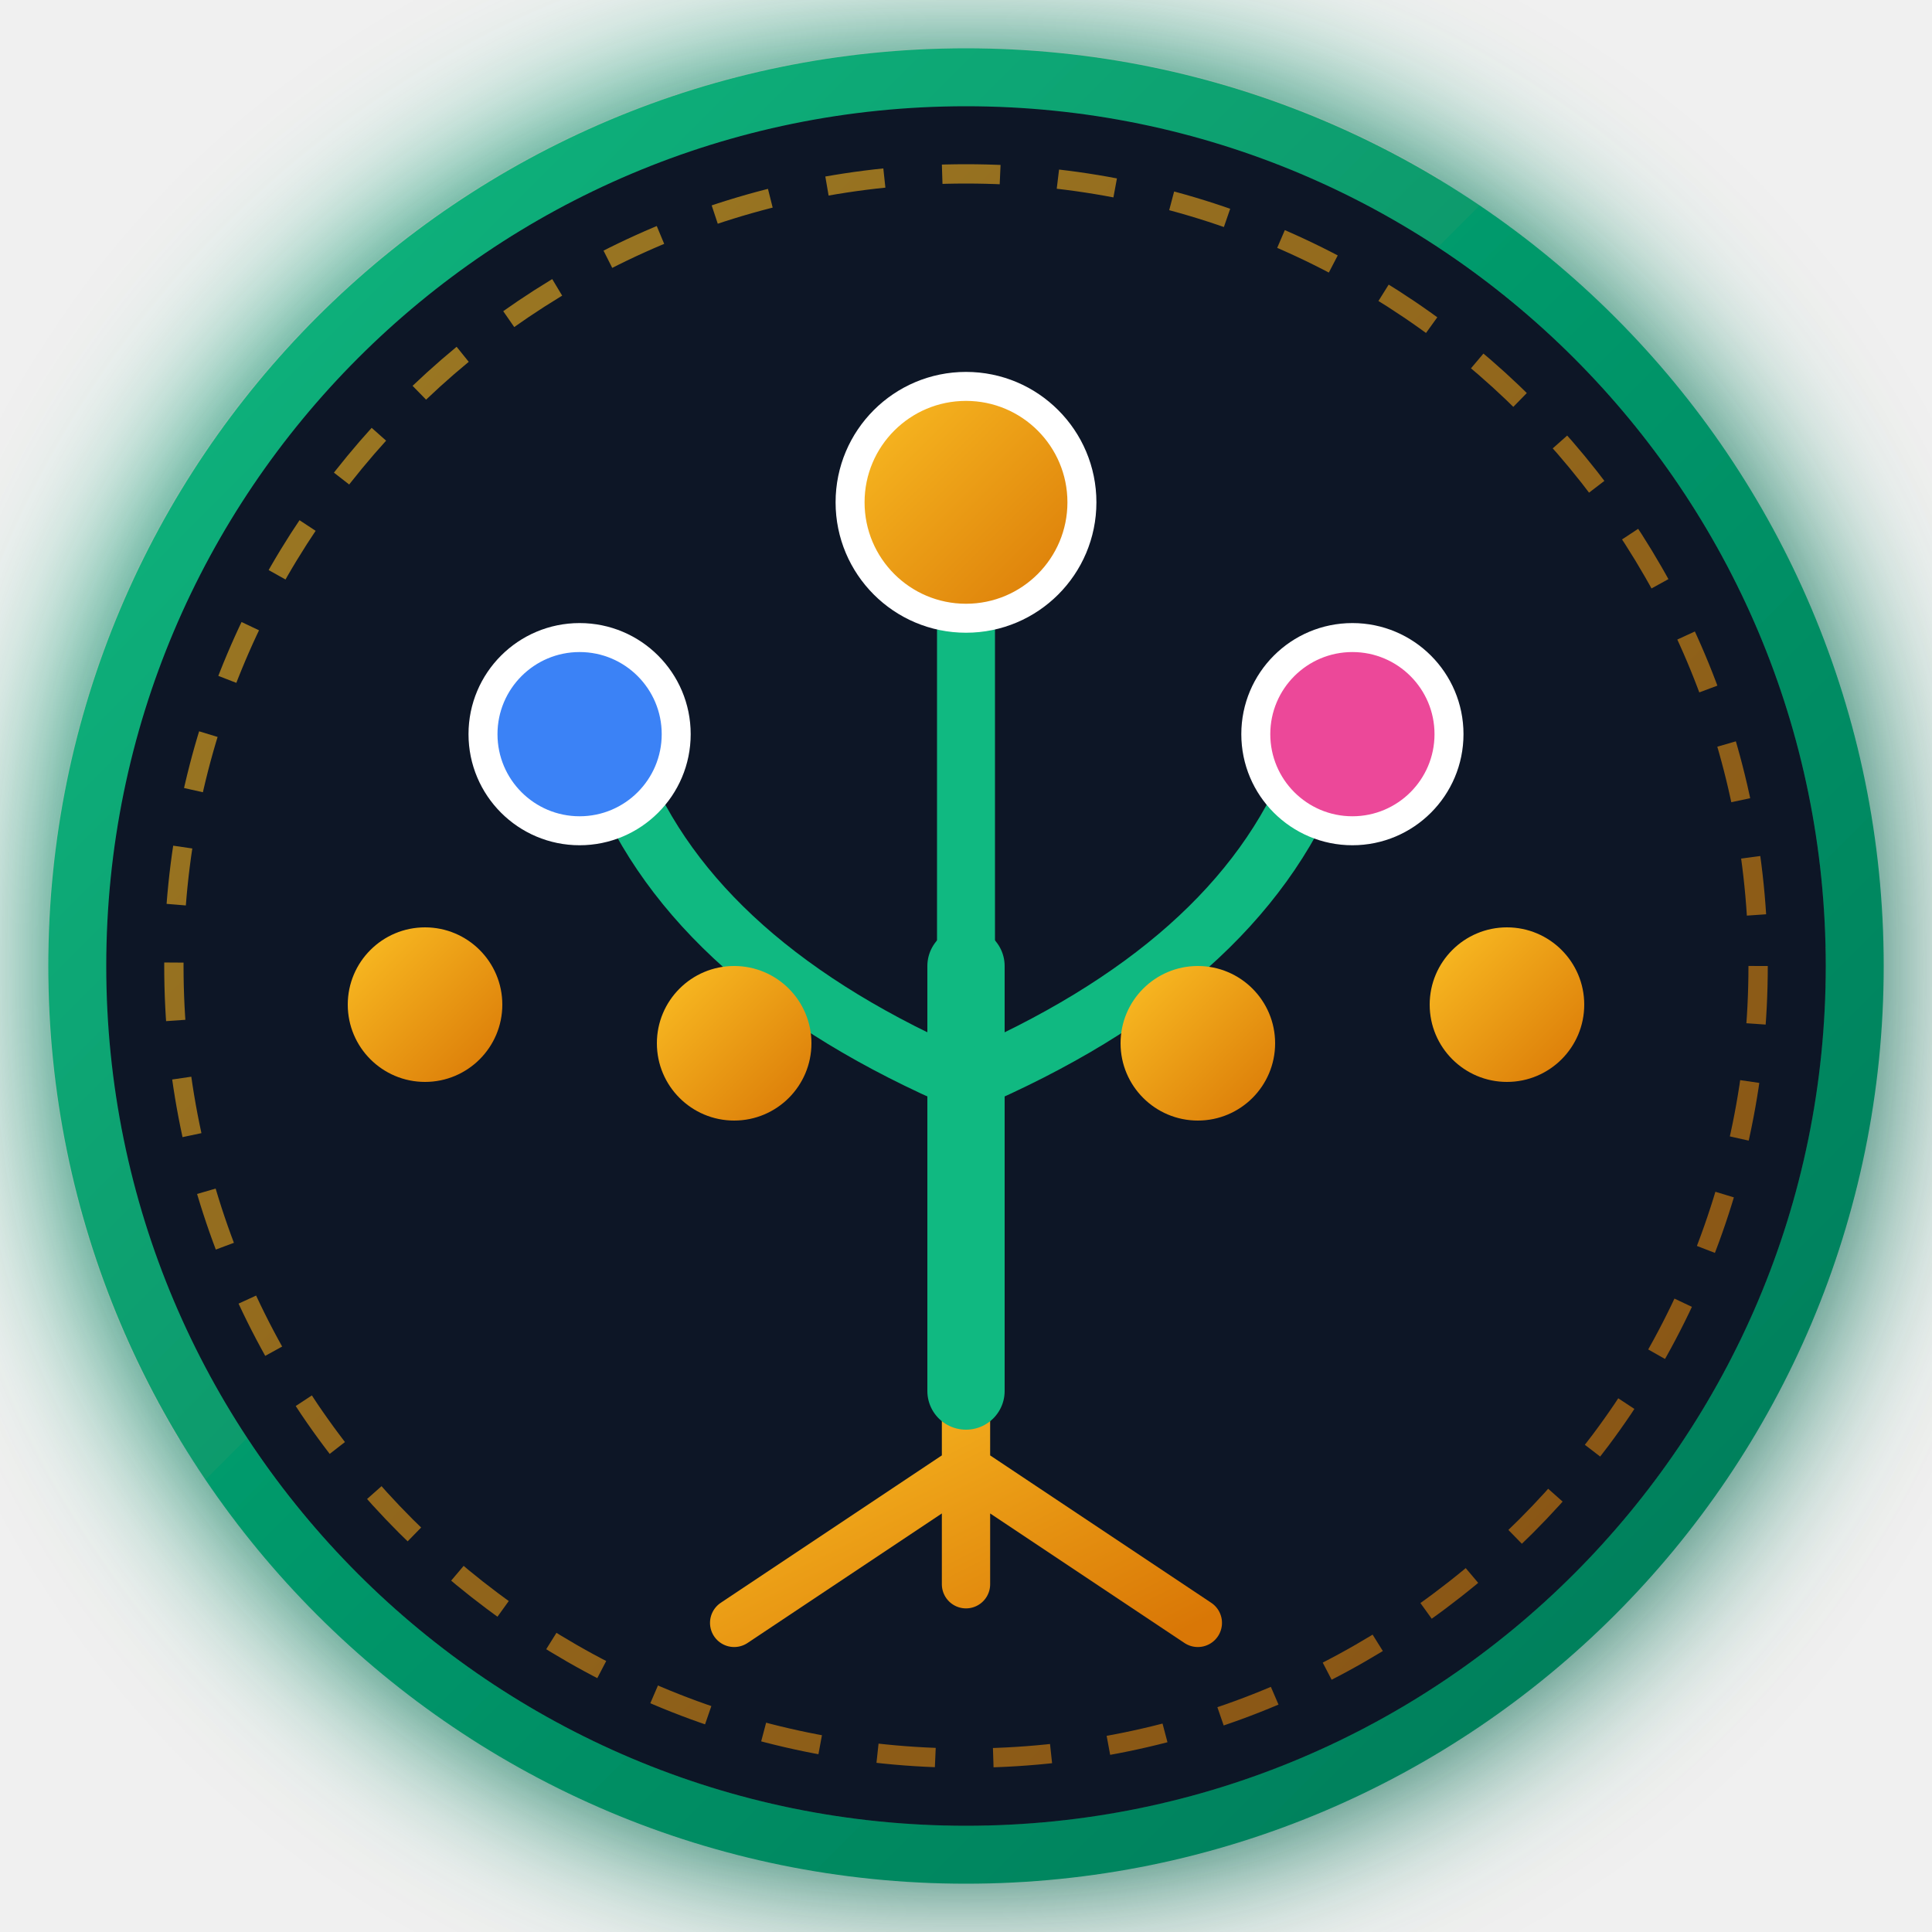
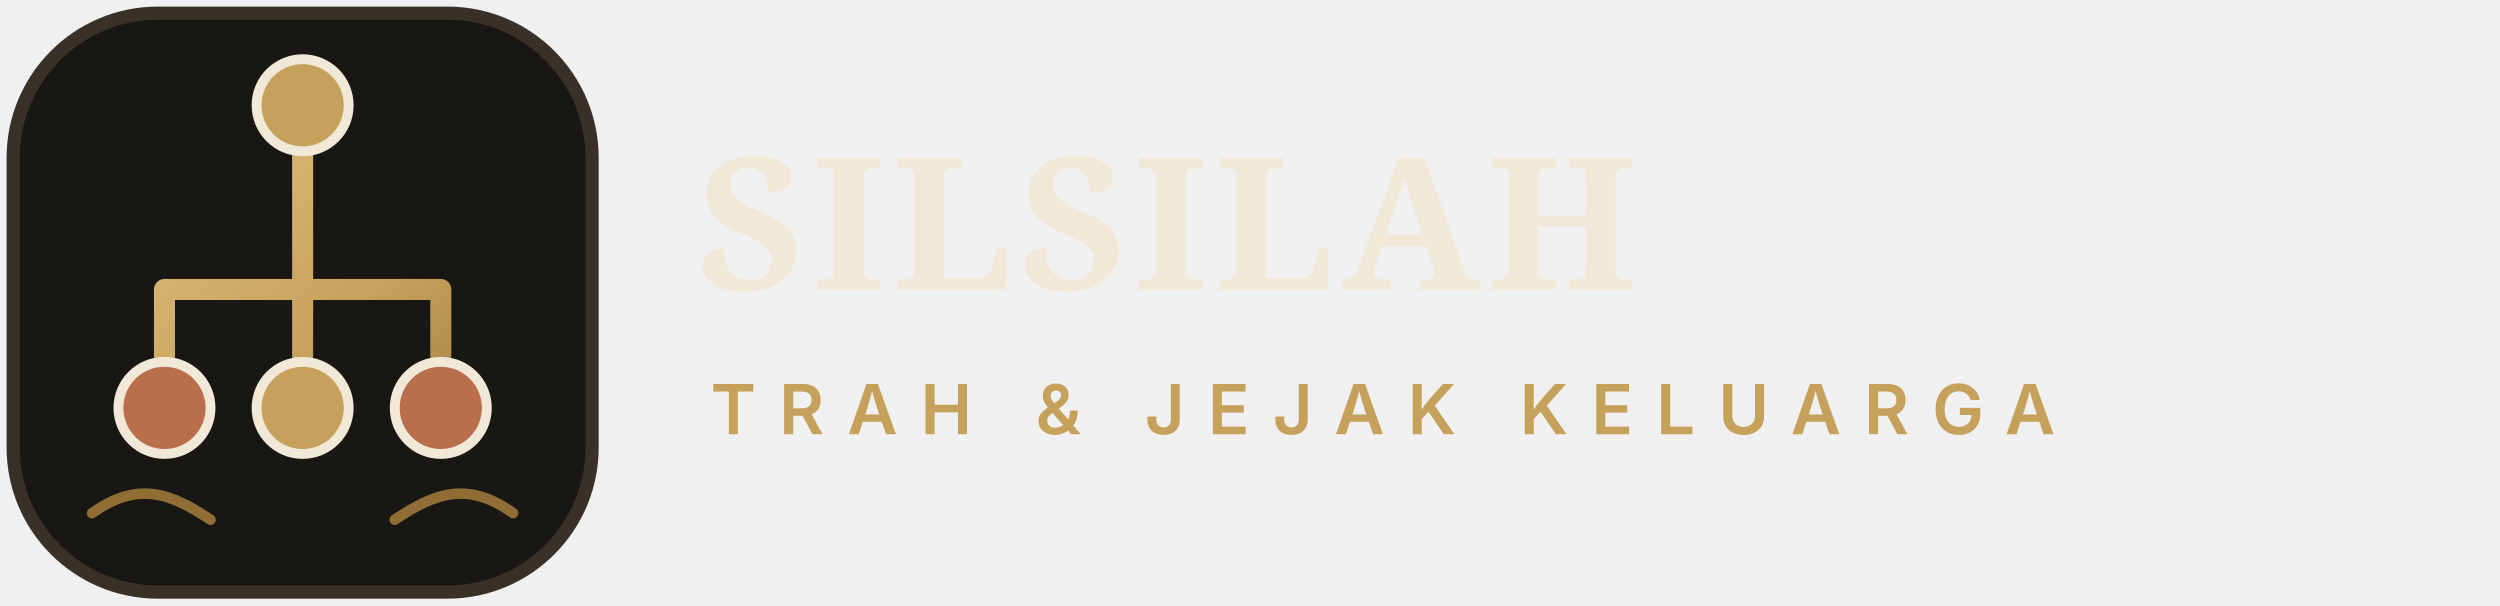
- <svg xmlns="http://www.w3.org/2000/svg" viewBox="0 0 100 100" width="100" height="100">
+ <svg xmlns="http://www.w3.org/2000/svg" viewBox="0 0 380 92" fill="none">
  <defs>
-     <linearGradient id="treeGrad" x1="0%" y1="0%" x2="100%" y2="100%">
-       <stop offset="0%" stop-color="#10B981" />
-       <stop offset="50%" stop-color="#059669" />
-       <stop offset="100%" stop-color="#047857" />
+     <linearGradient id="logoGoldDef" x1="12" y1="8" x2="76" y2="80" gradientUnits="userSpaceOnUse">
+       <stop stop-color="#E8C987" />
+       <stop offset="0.6" stop-color="#C6A15B" />
+       <stop offset="1" stop-color="#8F6D35" />
    </linearGradient>
-     <linearGradient id="goldGrad" x1="0%" y1="0%" x2="100%" y2="100%">
-       <stop offset="0%" stop-color="#FBBF24" />
-       <stop offset="100%" stop-color="#D97706" />
-     </linearGradient>
-     <filter id="glow" x="-20%" y="-20%" width="140%" height="140%">
-       <feGaussianBlur stdDeviation="4" result="blur" />
-       <feComposite in="SourceGraphic" in2="blur" operator="over" />
-     </filter>
  </defs>
-   <circle cx="50" cy="50" r="46" fill="#0D1527" stroke="url(#treeGrad)" stroke-width="3" filter="url(#glow)" />
-   <circle cx="50" cy="50" r="41" fill="none" stroke="url(#goldGrad)" stroke-width="1" stroke-dasharray="3,3" opacity="0.6" />
-   <path d="M 50 72 L 50 82 M 50 76 L 38 84 M 50 76 L 62 84" stroke="url(#goldGrad)" stroke-width="2.5" stroke-linecap="round" />
-   <path d="M 50 72 L 50 50" stroke="#10B981" stroke-width="4" stroke-linecap="round" />
-   <path d="M 50 56 Q 36 50 32 40" stroke="#10B981" stroke-width="3" fill="none" stroke-linecap="round" />
-   <path d="M 50 56 Q 64 50 68 40" stroke="#10B981" stroke-width="3" fill="none" stroke-linecap="round" />
-   <path d="M 50 50 L 50 30" stroke="#10B981" stroke-width="3" stroke-linecap="round" />
-   <circle cx="50" cy="26" r="6" fill="url(#goldGrad)" stroke="#FFFFFF" stroke-width="1.5" />
-   <circle cx="30" cy="38" r="5" fill="#3B82F6" stroke="#FFFFFF" stroke-width="1.5" />
-   <circle cx="70" cy="38" r="5" fill="#EC4899" stroke="#FFFFFF" stroke-width="1.5" />
-   <circle cx="22" cy="52" r="4" fill="url(#goldGrad)" />
-   <circle cx="38" cy="54" r="4" fill="url(#goldGrad)" />
-   <circle cx="62" cy="54" r="4" fill="url(#goldGrad)" />
-   <circle cx="78" cy="52" r="4" fill="url(#goldGrad)" />
+   <rect x="2" y="2" width="88" height="88" rx="22" fill="#191714" stroke="#393128" stroke-width="2" />
+   <path d="M46 22V38M25 54V44H67V54M46 38V54" stroke="url(#logoGoldDef)" stroke-width="3.2" stroke-linecap="round" stroke-linejoin="round" />
+   <circle cx="46" cy="16" r="7" fill="#C6A15B" stroke="#F1E8D8" stroke-width="1.5" />
+   <circle cx="25" cy="62" r="7" fill="#B96F4B" stroke="#F1E8D8" stroke-width="1.5" />
+   <circle cx="46" cy="62" r="7" fill="#C6A15B" stroke="#F1E8D8" stroke-width="1.5" />
+   <circle cx="67" cy="62" r="7" fill="#B96F4B" stroke="#F1E8D8" stroke-width="1.5" />
+   <path d="M14 78C21 73 26 75 32 79M60 79C66 75 71 73 78 78" stroke="#8F6D35" stroke-width="1.6" stroke-linecap="round" />
+   <text x="106" y="44" fill="#F1E8D8" font-family="'Cinzel', 'Playfair Display', Georgia, serif" font-size="28" font-weight="700" letter-spacing="1">SILSILAH</text>
+   <text x="108" y="66" fill="#C6A15B" font-family="'Plus Jakarta Sans', -apple-system, sans-serif" font-size="10.5" font-weight="600" letter-spacing="3.5">TRAH &amp; JEJAK KELUARGA</text>
</svg>
